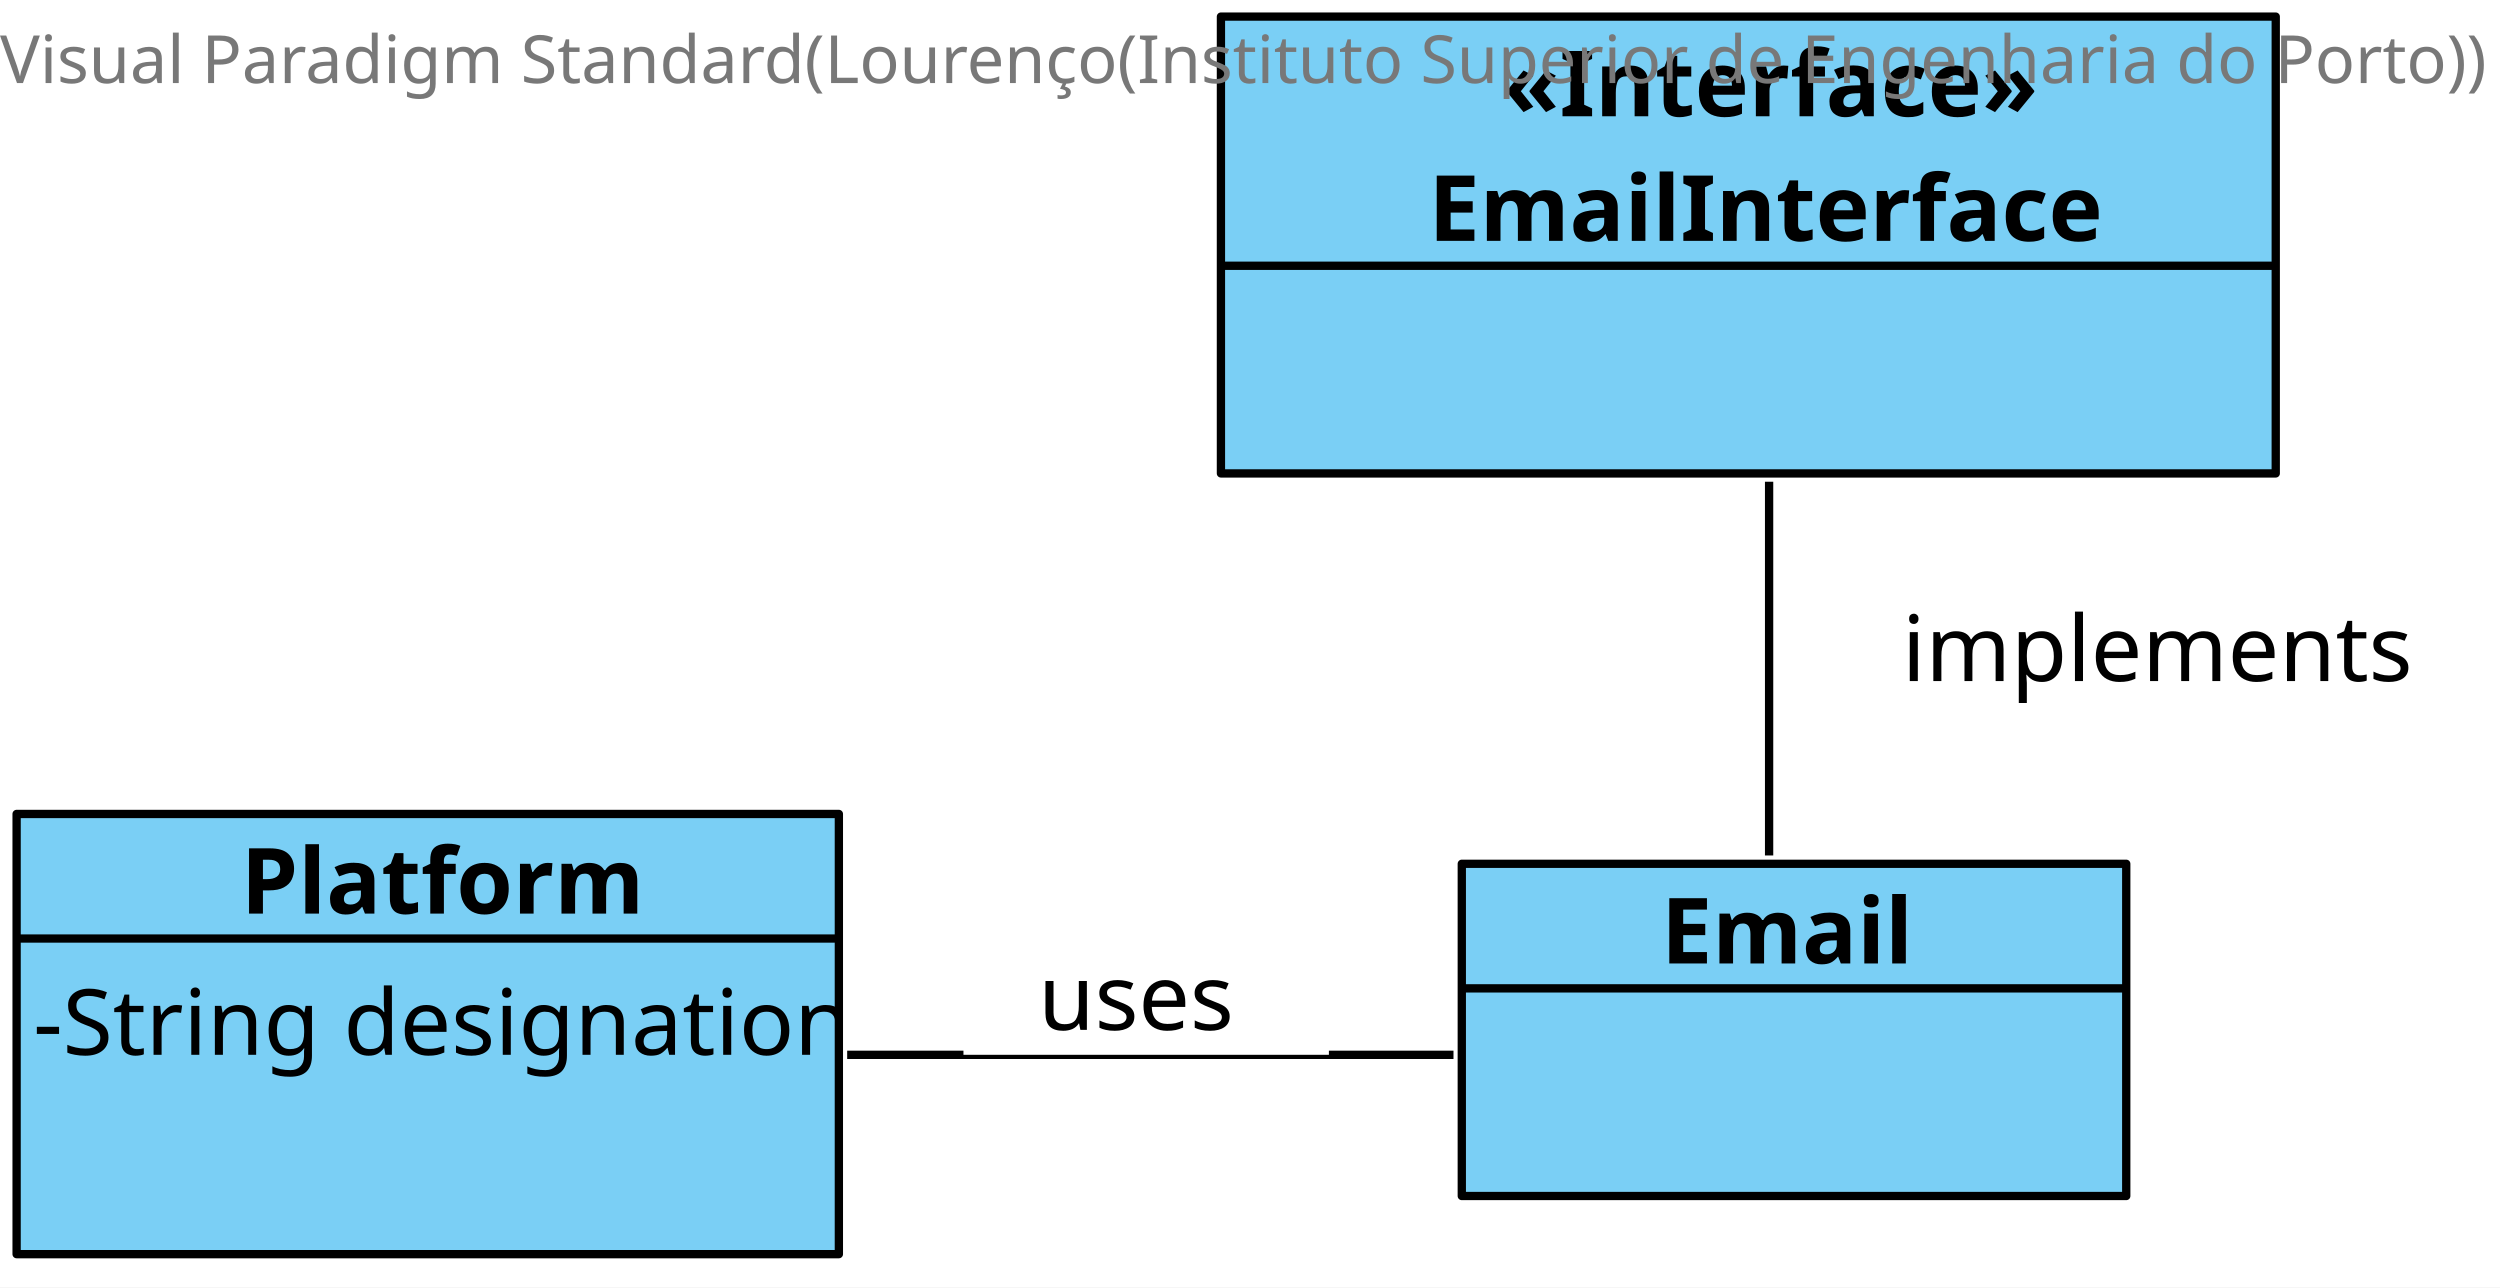
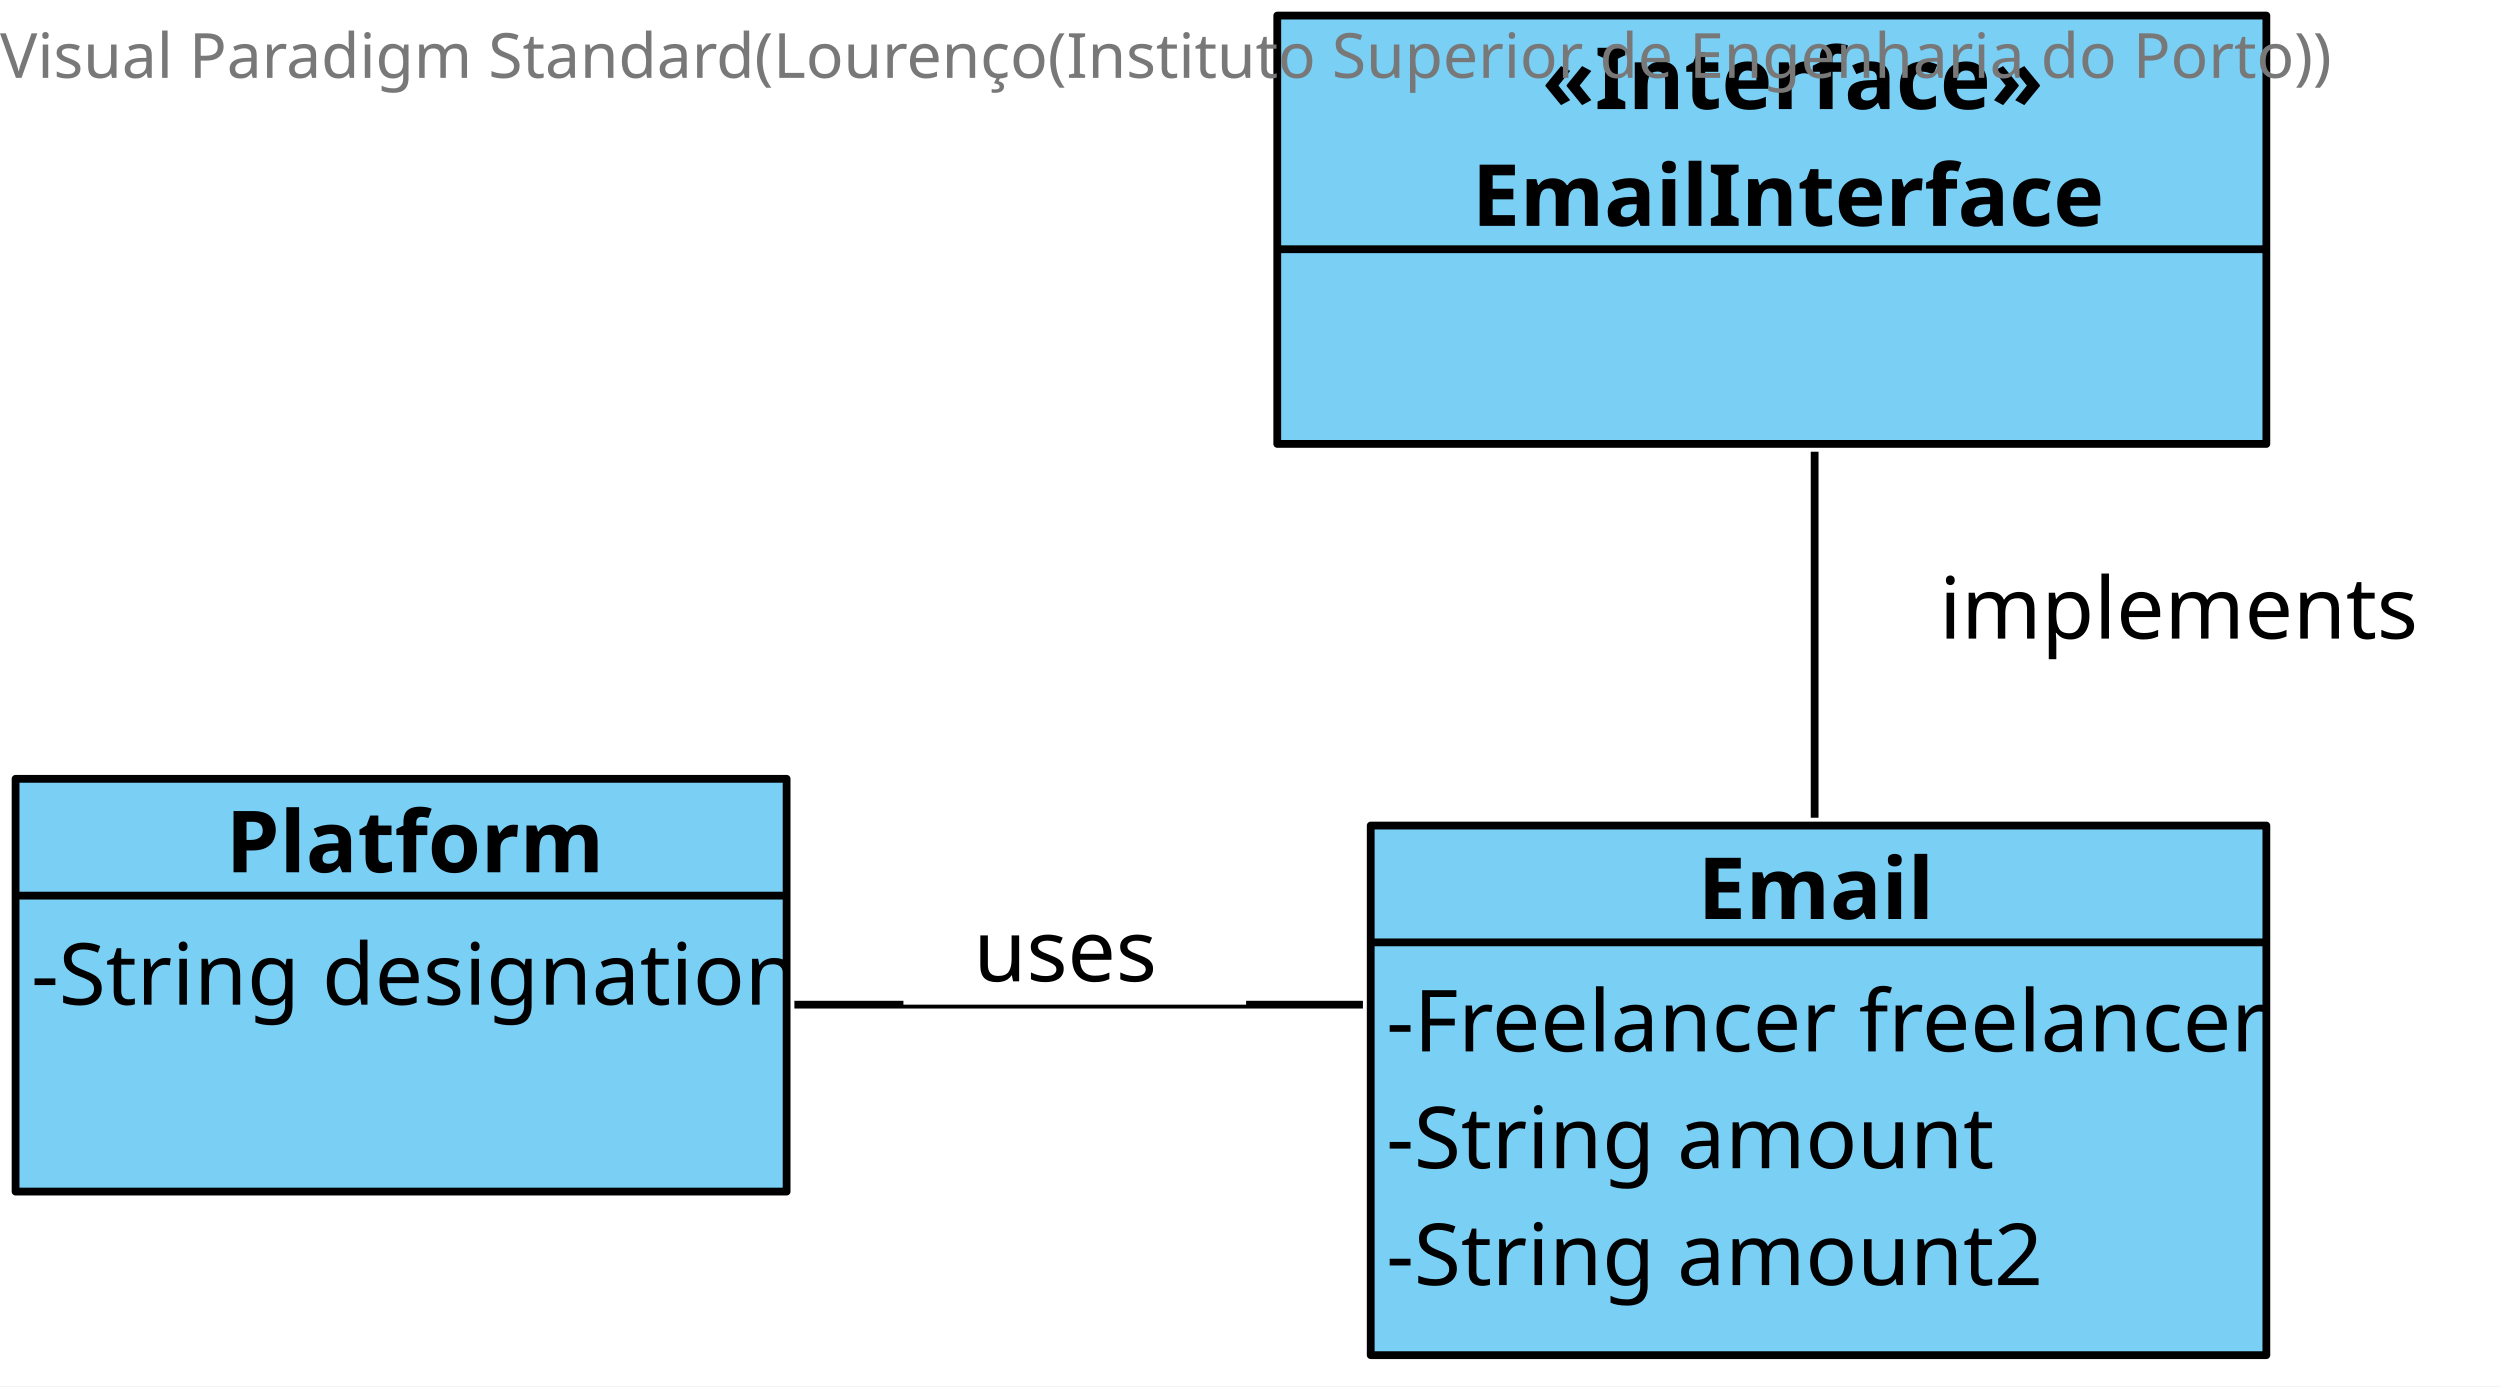
- <svg xmlns="http://www.w3.org/2000/svg" fill-opacity="0" color-rendering="auto" color-interpolation="auto" text-rendering="auto" stroke="rgb(0,0,0)" stroke-linecap="square" width="301" stroke-miterlimit="10" shape-rendering="auto" stroke-opacity="0" fill="rgb(0,0,0)" stroke-dasharray="none" font-weight="normal" stroke-width="1" height="155" font-family="'Dialog'" font-style="normal" stroke-linejoin="miter" font-size="12px" stroke-dashoffset="0" image-rendering="auto">
+ <svg xmlns="http://www.w3.org/2000/svg" fill-opacity="0" color-rendering="auto" color-interpolation="auto" text-rendering="auto" stroke="rgb(0,0,0)" stroke-linecap="square" width="321" stroke-miterlimit="10" shape-rendering="auto" stroke-opacity="0" fill="rgb(0,0,0)" stroke-dasharray="none" font-weight="normal" stroke-width="1" height="178" font-family="'Dialog'" font-style="normal" stroke-linejoin="miter" font-size="12px" stroke-dashoffset="0" image-rendering="auto">
  <defs id="genericDefs" />
  <g>
    <defs id="defs1">
      <clipPath clipPathUnits="userSpaceOnUse" id="clipPath1">
        <path d="M-7 -7 L110 -7 L110 64 L-7 64 L-7 -7 Z" />
      </clipPath>
      <clipPath clipPathUnits="userSpaceOnUse" id="clipPath2">
        <path d="M0 0 L0 38 L99 38 L99 0 Z" />
      </clipPath>
      <clipPath clipPathUnits="userSpaceOnUse" id="clipPath3">
        <path d="M0 0 L0 15 L99 15 L99 0 Z" />
      </clipPath>
      <clipPath clipPathUnits="userSpaceOnUse" id="clipPath4">
-         <path d="M-7 -7 L91 -7 L91 51 L-7 51 L-7 -7 Z" />
+         <path d="M-7 -7 L126 -7 L126 79 L-7 79 L-7 -7 Z" />
      </clipPath>
      <clipPath clipPathUnits="userSpaceOnUse" id="clipPath5">
-         <path d="M0 0 L0 25 L80 25 L80 0 Z" />
+         <path d="M0 0 L0 53 L115 53 L115 0 Z" />
      </clipPath>
      <clipPath clipPathUnits="userSpaceOnUse" id="clipPath6">
-         <path d="M0 0 L0 15 L80 15 L80 0 Z" />
+         <path d="M0 0 L0 15 L115 15 L115 0 Z" />
      </clipPath>
      <clipPath clipPathUnits="userSpaceOnUse" id="clipPath7">
        <path d="M-7 -7 L138 -7 L138 66 L-7 66 L-7 -7 Z" />
      </clipPath>
      <clipPath clipPathUnits="userSpaceOnUse" id="clipPath8">
        <path d="M0 0 L0 25 L127 25 L127 0 Z" />
      </clipPath>
      <clipPath clipPathUnits="userSpaceOnUse" id="clipPath9">
        <path d="M0 0 L0 30 L127 30 L127 0 Z" />
      </clipPath>
      <clipPath clipPathUnits="userSpaceOnUse" id="clipPath10">
-         <path d="M0 0 L104 0 L104 149 L0 149 L0 0 Z" />
+         <path d="M0 0 L104 0 L104 151 L0 151 L0 0 Z" />
      </clipPath>
      <clipPath clipPathUnits="userSpaceOnUse" id="clipPath11">
-         <path d="M0 0 L0 149 L104 149 L104 77 L57 77 L57 62 L104 62 L104 0 Z" />
+         <path d="M0 0 L0 151 L104 151 L104 77 L57 77 L57 62 L104 62 L104 0 Z" />
      </clipPath>
      <clipPath clipPathUnits="userSpaceOnUse" id="clipPath12">
        <path d="M0 0 L177 0 L177 104 L0 104 L0 0 Z" />
      </clipPath>
      <clipPath clipPathUnits="userSpaceOnUse" id="clipPath13">
-         <path d="M108 35 L108 50 L64 50 L64 35 ZM0 0 L0 104 L177 104 L177 8 L168 8 L168 0 Z" />
+         <path d="M108 35 L108 50 L64 50 L64 35 ZM0 0 L0 104 L177 104 L177 0 Z" />
      </clipPath>
      <clipPath clipPathUnits="userSpaceOnUse" id="clipPath14">
        <path d="M-44 -15 L88 -15 L88 30 L-44 30 L-44 -15 Z" />
      </clipPath>
      <clipPath clipPathUnits="userSpaceOnUse" id="clipPath15">
        <path d="M-77 -15 L154 -15 L154 30 L-77 30 L-77 -15 Z" />
      </clipPath>
    </defs>
    <g fill="white" text-rendering="geometricPrecision" fill-opacity="1" stroke-opacity="1" stroke="white">
-       <rect x="0" width="301" height="155" y="0" stroke="none" />
+       <rect x="0" width="321" height="178" y="0" stroke="none" />
    </g>
-     <g font-size="11px" transform="translate(2,98)" fill-opacity="1" fill="rgb(122,207,245)" text-rendering="geometricPrecision" image-rendering="optimizeQuality" font-family="sans-serif" stroke="rgb(122,207,245)" font-weight="bold" stroke-opacity="1">
+     <g font-size="11px" transform="translate(2,100)" fill-opacity="1" fill="rgb(122,207,245)" text-rendering="geometricPrecision" image-rendering="optimizeQuality" font-family="sans-serif" stroke="rgb(122,207,245)" font-weight="bold" stroke-opacity="1">
      <rect x="0" width="99" height="53" y="0" clip-path="url(#clipPath1)" stroke="none" />
    </g>
-     <g fill-opacity="1" text-rendering="geometricPrecision" stroke="black" stroke-linecap="butt" transform="translate(2,98)" stroke-miterlimit="0" stroke-opacity="1" fill="black" font-weight="bold" font-family="sans-serif" stroke-linejoin="round" font-size="11px" image-rendering="optimizeQuality">
+     <g fill-opacity="1" text-rendering="geometricPrecision" stroke="black" stroke-linecap="butt" transform="translate(2,100)" stroke-miterlimit="0" stroke-opacity="1" fill="black" font-weight="bold" font-family="sans-serif" stroke-linejoin="round" font-size="11px" image-rendering="optimizeQuality">
      <rect fill="none" x="0" width="99" height="53" y="0" clip-path="url(#clipPath1)" />
      <line y2="15" fill="none" x1="0" clip-path="url(#clipPath1)" x2="99" y1="15" />
    </g>
-     <g font-size="11px" transform="matrix(1,0,0,1,2,113)" fill-opacity="1" fill="black" text-rendering="geometricPrecision" image-rendering="optimizeQuality" font-family="sans-serif" stroke="black" stroke-opacity="1">
+     <g font-size="11px" transform="matrix(1,0,0,1,2,115)" fill-opacity="1" fill="black" text-rendering="geometricPrecision" image-rendering="optimizeQuality" font-family="sans-serif" stroke="black" stroke-opacity="1">
      <text x="2" xml:space="preserve" y="14" clip-path="url(#clipPath2)" stroke="none">-String designation</text>
    </g>
-     <g font-size="11px" transform="translate(2,98)" fill-opacity="1" fill="black" text-rendering="geometricPrecision" image-rendering="optimizeQuality" font-family="sans-serif" stroke="black" font-weight="bold" stroke-opacity="1">
+     <g font-size="11px" transform="translate(2,100)" fill-opacity="1" fill="black" text-rendering="geometricPrecision" image-rendering="optimizeQuality" font-family="sans-serif" stroke="black" font-weight="bold" stroke-opacity="1">
      <text x="27" xml:space="preserve" y="12" clip-path="url(#clipPath3)" stroke="none">Platform</text>
    </g>
-     <g font-size="11px" transform="translate(176,104)" fill-opacity="1" fill="rgb(122,207,245)" text-rendering="geometricPrecision" image-rendering="optimizeQuality" font-family="sans-serif" stroke="rgb(122,207,245)" font-weight="bold" stroke-opacity="1">
-       <rect x="0" width="80" height="40" y="0" clip-path="url(#clipPath4)" stroke="none" />
+     <g font-size="11px" transform="translate(176,106)" fill-opacity="1" fill="rgb(122,207,245)" text-rendering="geometricPrecision" image-rendering="optimizeQuality" font-family="sans-serif" stroke="rgb(122,207,245)" font-weight="bold" stroke-opacity="1">
+       <rect x="0" width="115" height="68" y="0" clip-path="url(#clipPath4)" stroke="none" />
    </g>
-     <g fill-opacity="1" text-rendering="geometricPrecision" stroke="black" stroke-linecap="butt" transform="translate(176,104)" stroke-miterlimit="0" stroke-opacity="1" fill="black" font-weight="bold" font-family="sans-serif" stroke-linejoin="round" font-size="11px" image-rendering="optimizeQuality">
-       <rect fill="none" x="0" width="80" height="40" y="0" clip-path="url(#clipPath4)" />
-       <line y2="15" fill="none" x1="0" clip-path="url(#clipPath4)" x2="80" y1="15" />
+     <g fill-opacity="1" text-rendering="geometricPrecision" stroke="black" stroke-linecap="butt" transform="translate(176,106)" stroke-miterlimit="0" stroke-opacity="1" fill="black" font-weight="bold" font-family="sans-serif" stroke-linejoin="round" font-size="11px" image-rendering="optimizeQuality">
+       <rect fill="none" x="0" width="115" height="68" y="0" clip-path="url(#clipPath4)" />
+       <line y2="15" fill="none" x1="0" clip-path="url(#clipPath4)" x2="115" y1="15" />
    </g>
-     <g font-size="11px" transform="translate(176,104)" fill-opacity="1" fill="black" text-rendering="geometricPrecision" image-rendering="optimizeQuality" font-family="sans-serif" stroke="black" font-weight="bold" stroke-opacity="1">
-       <text x="24" xml:space="preserve" y="12" clip-path="url(#clipPath6)" stroke="none">Email</text>
+     <g font-size="11px" transform="matrix(1,0,0,1,176,121)" fill-opacity="1" fill="black" text-rendering="geometricPrecision" image-rendering="optimizeQuality" font-family="sans-serif" stroke="black" stroke-opacity="1">
+       <text x="2" xml:space="preserve" y="14" clip-path="url(#clipPath5)" stroke="none">-Freelancer freelancer</text>
    </g>
-     <g font-size="11px" transform="translate(147,2)" fill-opacity="1" fill="rgb(122,207,245)" text-rendering="geometricPrecision" image-rendering="optimizeQuality" font-family="sans-serif" stroke="rgb(122,207,245)" font-weight="bold" stroke-opacity="1">
+     <g font-size="11px" transform="matrix(1,0,0,1,176,121)" fill-opacity="1" fill="black" text-rendering="geometricPrecision" image-rendering="optimizeQuality" font-family="sans-serif" stroke="black" stroke-opacity="1">
+       <text x="2" xml:space="preserve" y="29" clip-path="url(#clipPath5)" stroke="none">-String amount</text>
+     </g>
+     <g font-size="11px" transform="matrix(1,0,0,1,176,121)" fill-opacity="1" fill="black" text-rendering="geometricPrecision" image-rendering="optimizeQuality" font-family="sans-serif" stroke="black" stroke-opacity="1">
+       <text x="2" xml:space="preserve" y="44" clip-path="url(#clipPath5)" stroke="none">-String amount2</text>
+     </g>
+     <g font-size="11px" transform="translate(176,106)" fill-opacity="1" fill="black" text-rendering="geometricPrecision" image-rendering="optimizeQuality" font-family="sans-serif" stroke="black" font-weight="bold" stroke-opacity="1">
+       <text x="42" xml:space="preserve" y="12" clip-path="url(#clipPath6)" stroke="none">Email</text>
+     </g>
+     <g font-size="11px" transform="translate(164,2)" fill-opacity="1" fill="rgb(122,207,245)" text-rendering="geometricPrecision" image-rendering="optimizeQuality" font-family="sans-serif" stroke="rgb(122,207,245)" font-weight="bold" stroke-opacity="1">
      <rect x="0" width="127" height="55" y="0" clip-path="url(#clipPath7)" stroke="none" />
    </g>
-     <g fill-opacity="1" text-rendering="geometricPrecision" stroke="black" stroke-linecap="butt" transform="translate(147,2)" stroke-miterlimit="0" stroke-opacity="1" fill="black" font-weight="bold" font-family="sans-serif" stroke-linejoin="round" font-size="11px" image-rendering="optimizeQuality">
+     <g fill-opacity="1" text-rendering="geometricPrecision" stroke="black" stroke-linecap="butt" transform="translate(164,2)" stroke-miterlimit="0" stroke-opacity="1" fill="black" font-weight="bold" font-family="sans-serif" stroke-linejoin="round" font-size="11px" image-rendering="optimizeQuality">
      <rect fill="none" x="0" width="127" height="55" y="0" clip-path="url(#clipPath7)" />
      <line y2="30" fill="none" x1="0" clip-path="url(#clipPath7)" x2="127" y1="30" />
    </g>
-     <g font-size="11px" transform="translate(147,2)" fill-opacity="1" fill="black" text-rendering="geometricPrecision" image-rendering="optimizeQuality" font-family="sans-serif" stroke="black" font-weight="bold" stroke-opacity="1">
+     <g font-size="11px" transform="translate(164,2)" fill-opacity="1" fill="black" text-rendering="geometricPrecision" image-rendering="optimizeQuality" font-family="sans-serif" stroke="black" font-weight="bold" stroke-opacity="1">
      <text x="34" xml:space="preserve" y="12" clip-path="url(#clipPath9)" stroke="none">«Interface»</text>
      <text x="25" xml:space="preserve" y="27" clip-path="url(#clipPath9)" stroke="none">EmailInterface</text>
    </g>
-     <g stroke-linecap="butt" font-size="11px" transform="translate(163,8)" fill-opacity="1" fill="black" text-rendering="geometricPrecision" image-rendering="optimizeQuality" font-family="sans-serif" stroke-linejoin="round" stroke="black" stroke-opacity="1">
-       <line y2="50" fill="none" x1="50" clip-path="url(#clipPath11)" x2="50" y1="95" />
+     <g stroke-linecap="butt" font-size="11px" transform="translate(183,8)" fill-opacity="1" fill="black" text-rendering="geometricPrecision" image-rendering="optimizeQuality" font-family="sans-serif" stroke-linejoin="round" stroke="black" stroke-opacity="1">
+       <line y2="50" fill="none" x1="50" clip-path="url(#clipPath11)" x2="50" y1="97" />
    </g>
-     <g stroke-linecap="butt" font-size="11px" transform="translate(52,77)" fill-opacity="1" fill="black" text-rendering="geometricPrecision" image-rendering="optimizeQuality" font-family="sans-serif" stroke-linejoin="round" stroke="black" stroke-opacity="1">
+     <g stroke-linecap="butt" font-size="11px" transform="translate(52,79)" fill-opacity="1" fill="black" text-rendering="geometricPrecision" image-rendering="optimizeQuality" font-family="sans-serif" stroke-linejoin="round" stroke="black" stroke-opacity="1">
      <line y2="50" fill="none" x1="50" clip-path="url(#clipPath13)" x2="123" y1="50" />
    </g>
-     <g font-size="11px" transform="translate(116,112)" fill-opacity="1" fill="black" text-rendering="geometricPrecision" image-rendering="optimizeQuality" font-family="sans-serif" stroke="black" stroke-opacity="1">
+     <g font-size="11px" transform="translate(116,114)" fill-opacity="1" fill="black" text-rendering="geometricPrecision" image-rendering="optimizeQuality" font-family="sans-serif" stroke="black" stroke-opacity="1">
      <text x="9" xml:space="preserve" y="12" clip-path="url(#clipPath14)" stroke="none">uses</text>
    </g>
-     <g font-size="11px" transform="translate(220,70)" fill-opacity="1" fill="black" text-rendering="geometricPrecision" image-rendering="optimizeQuality" font-family="sans-serif" stroke="black" stroke-opacity="1">
+     <g font-size="11px" transform="translate(240,70)" fill-opacity="1" fill="black" text-rendering="geometricPrecision" image-rendering="optimizeQuality" font-family="sans-serif" stroke="black" stroke-opacity="1">
      <text x="9" xml:space="preserve" y="12" clip-path="url(#clipPath15)" stroke="none">implements</text>
    </g>
    <g font-size="8px" fill-opacity="1" fill="rgb(120,120,120)" text-rendering="geometricPrecision" image-rendering="optimizeQuality" stroke="rgb(120,120,120)" stroke-opacity="1">
      <text x="0" xml:space="preserve" y="10" stroke="none">Visual Paradigm Standard(Lourenço(Instituto Superior de Engenharia do Porto))</text>
    </g>
  </g>
</svg>
